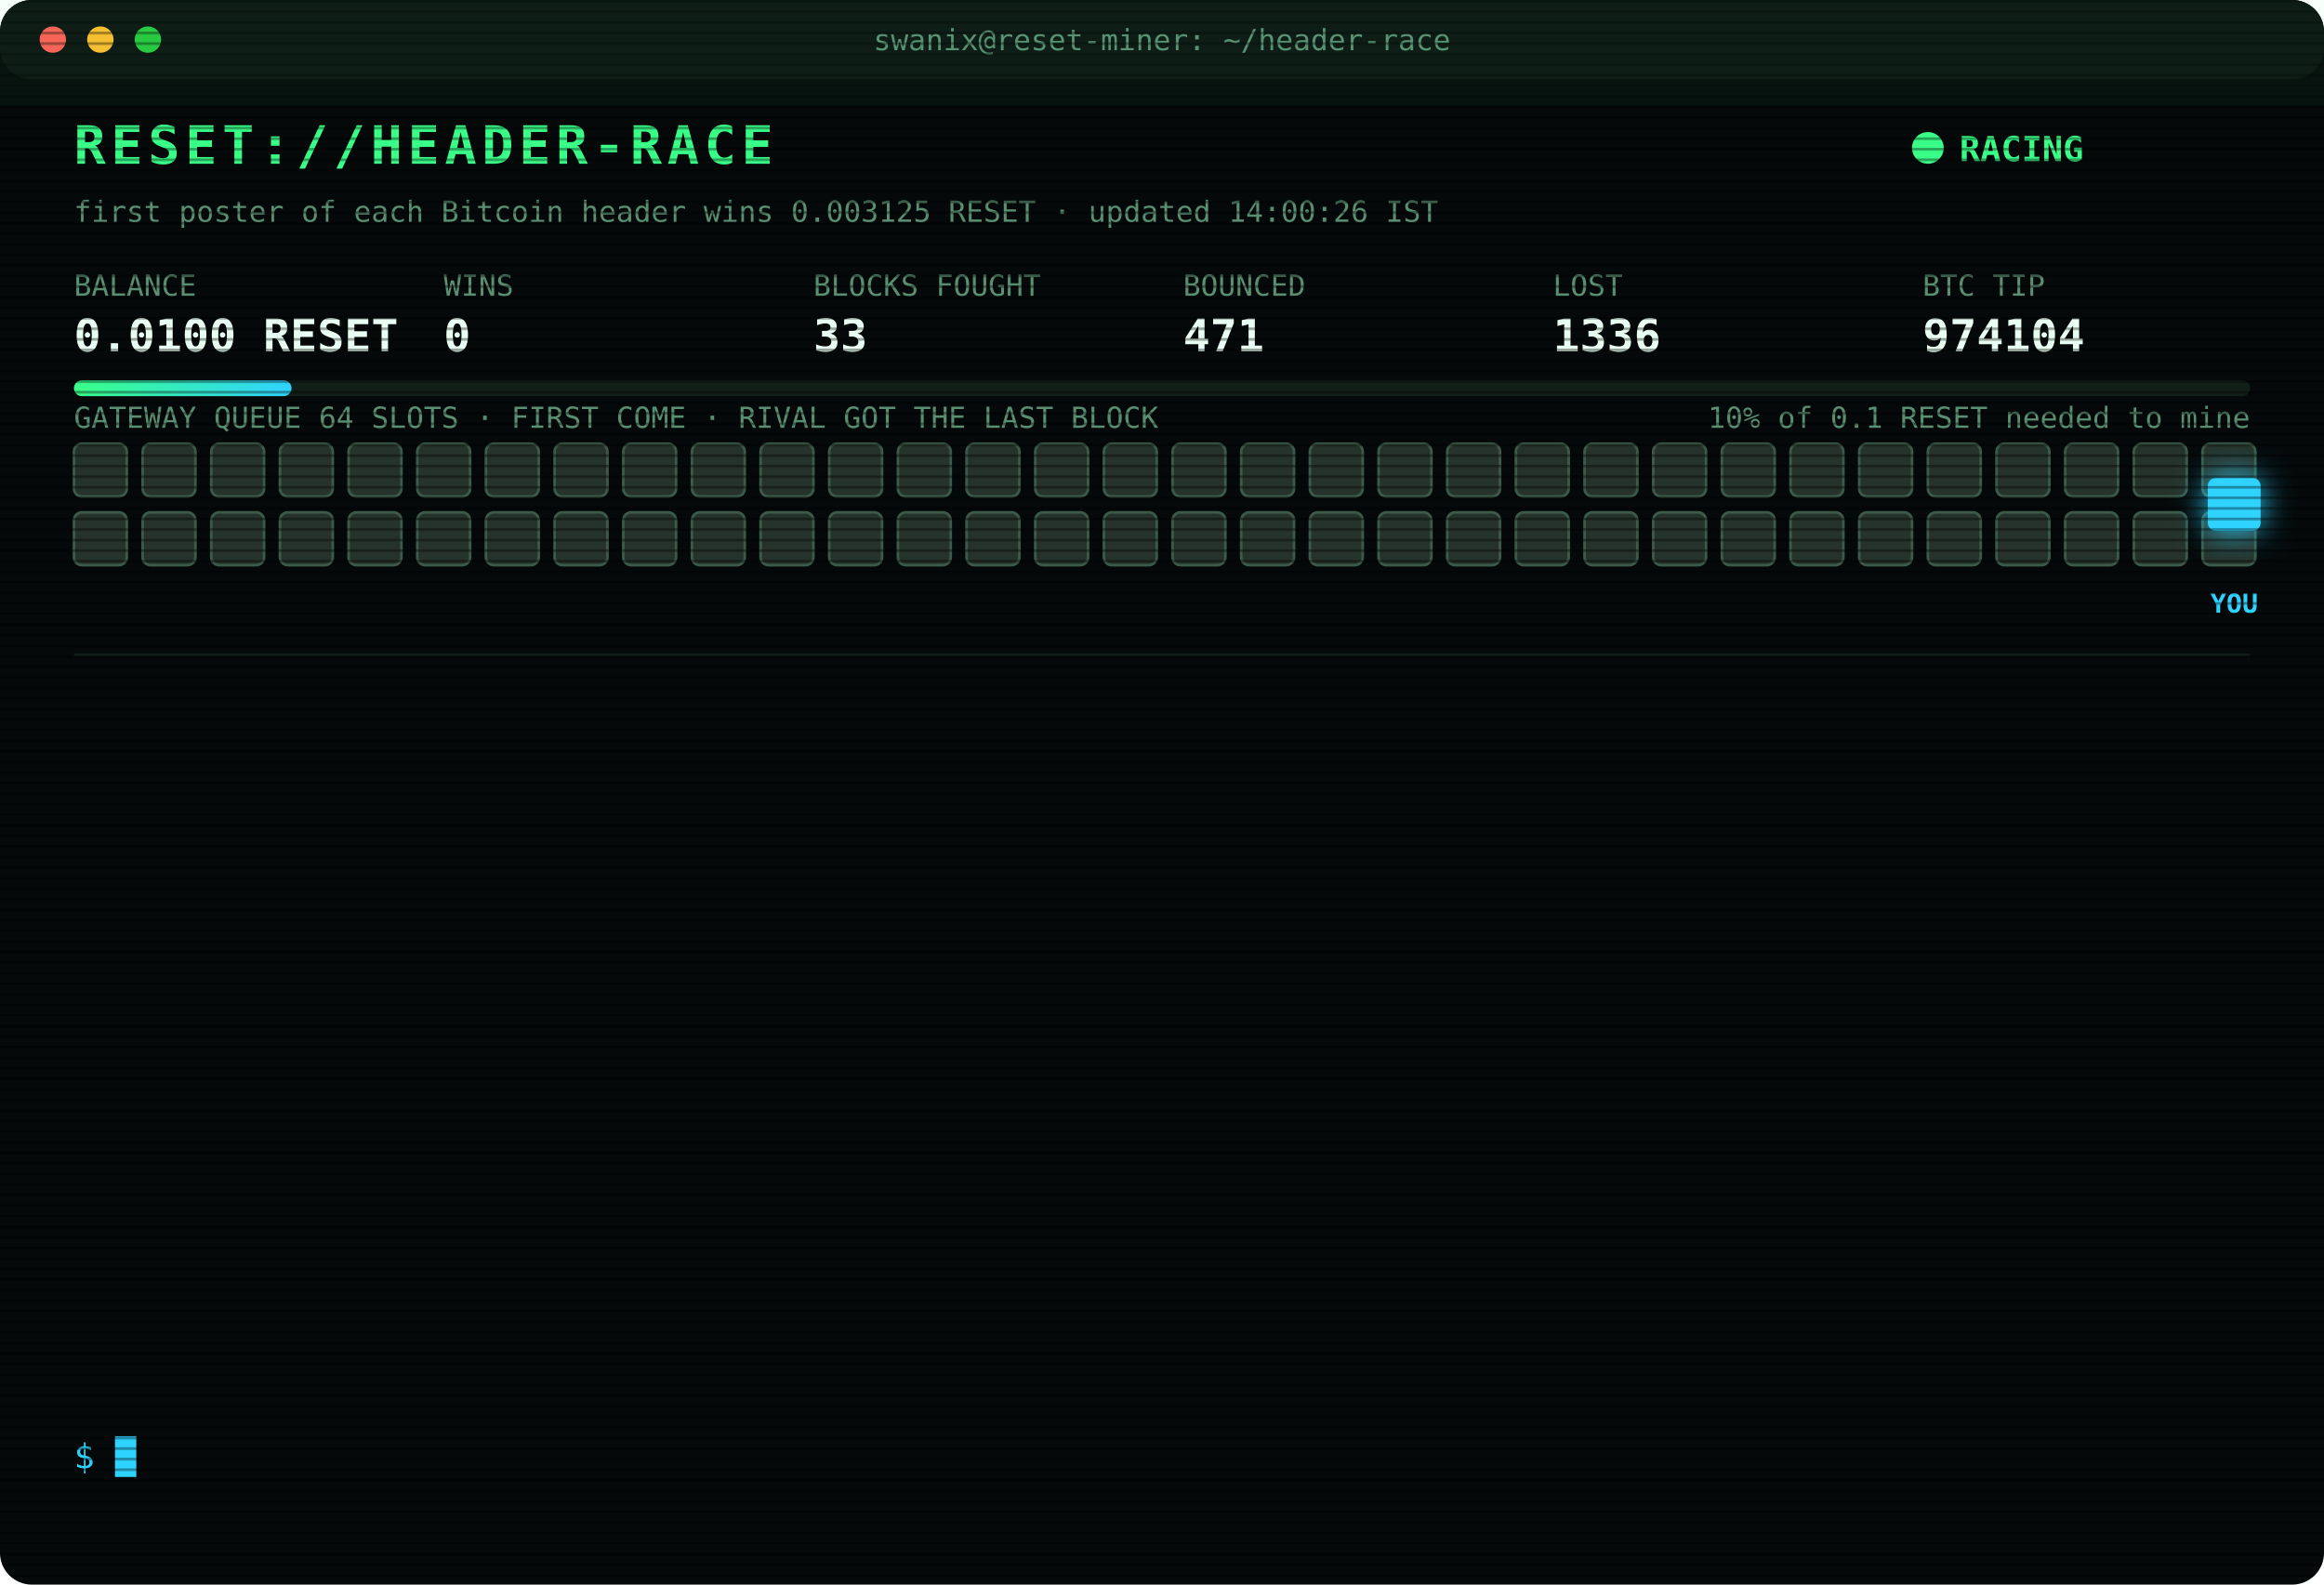
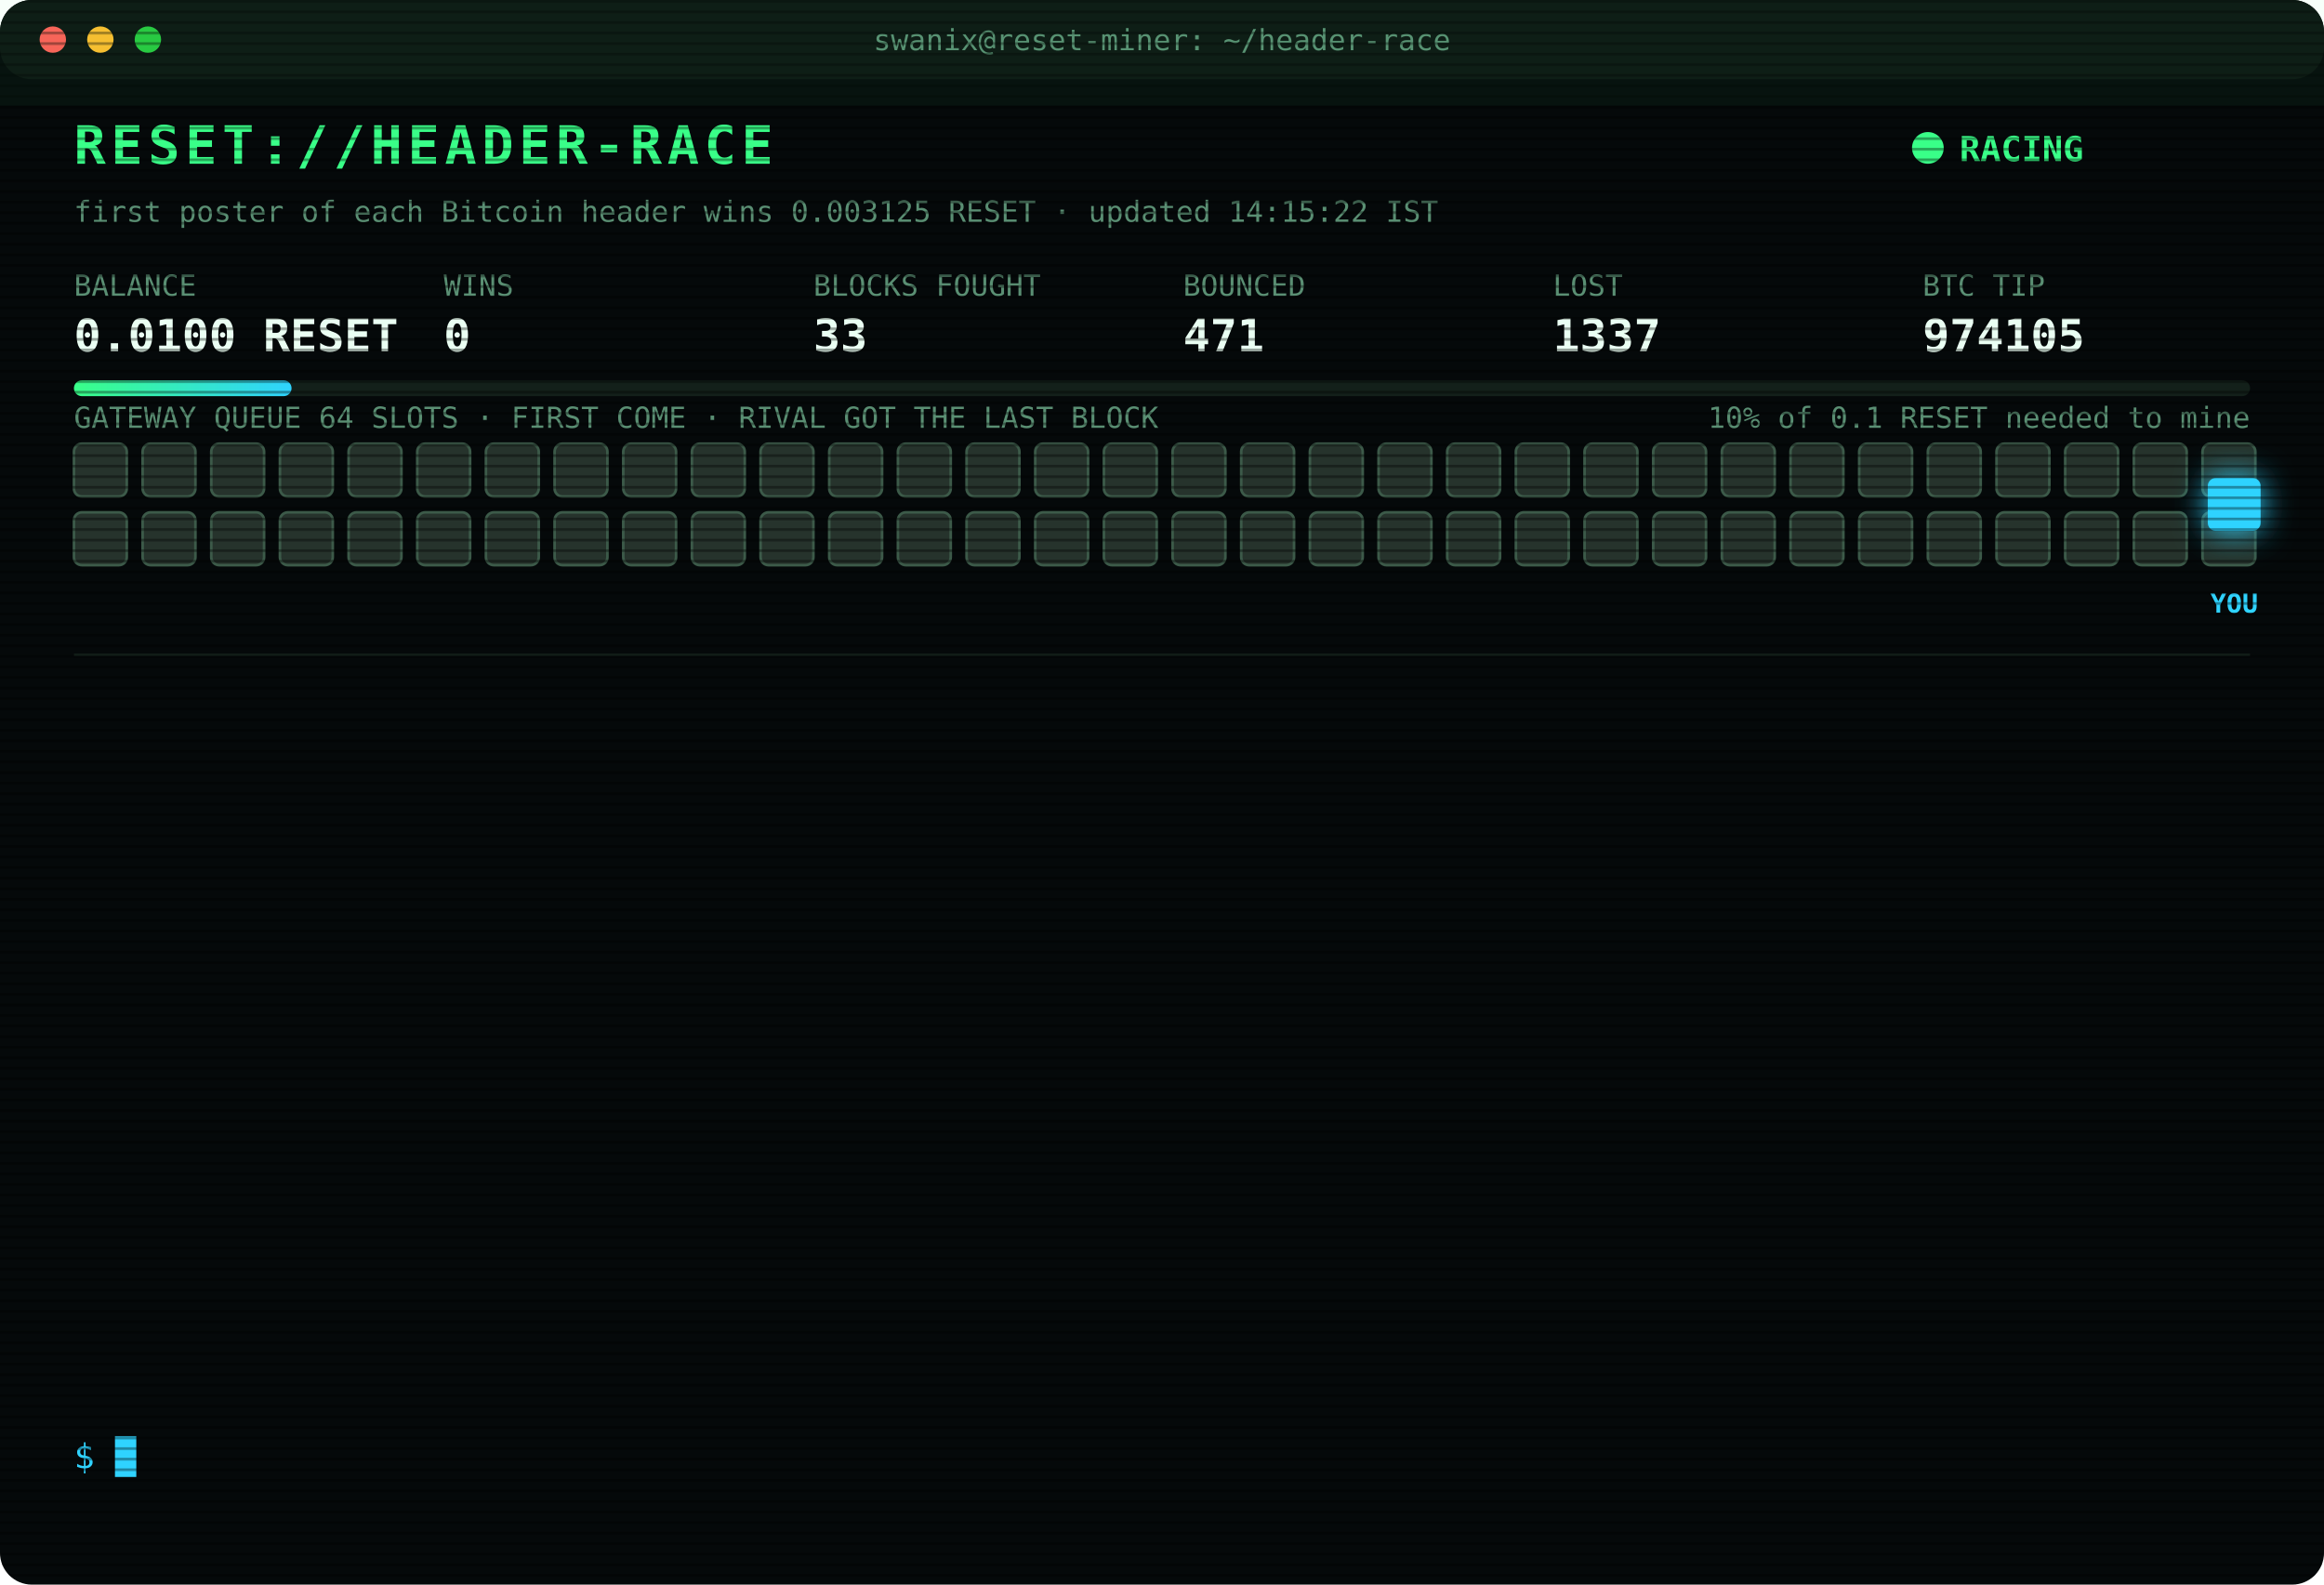
<svg xmlns="http://www.w3.org/2000/svg" width="880" height="600" viewBox="0 0 880 600" font-family="ui-monospace,SFMono-Regular,Menlo,Consolas,monospace">
  <style>
text{font-size:13px;fill:#7CFFB2}
.title{font-size:20px;font-weight:700;fill:#39FF88;letter-spacing:2px;animation:glitch 3s infinite steps(1)}
.sub{fill:#2fd3ff}.k{fill:#5a8f73;font-size:11px}.v{font-size:17px;font-weight:700;fill:#eafff3}
.ts{fill:#3f6b56}.boot{fill:#2fd3ff}.dim{fill:#5a8f73}.bad{fill:#ff4d6d}.warn{fill:#ffd23f}.mag{fill:#ff5cf0}.win{fill:#39FF88;font-weight:700}
.tag{font-size:10px;fill:#2fd3ff;font-weight:700}
.rival{fill:#26332c;stroke:#3c5a49;animation:jam 1.2s infinite alternate}
.idle{fill:#141c18;stroke:#22302a;animation:breathe 4s infinite}
.me{fill:#2fd3ff;filter:drop-shadow(0 0 6px #2fd3ff)}
.hover{animation:nudge 1.1s infinite ease-in-out}.bounce{animation:kick 1.4s infinite}
.ln{opacity:0;animation:in .4s forwards}
.cur{animation:blink 1s infinite steps(1)}
.scan{animation:scan 6s infinite linear}
.led{animation:blink 1.4s infinite}
@keyframes in{from{opacity:0;transform:translateX(-6px)}to{opacity:1;transform:none}}
@keyframes blink{50%{opacity:0}}
@keyframes jam{to{fill:#33463b}}
@keyframes breathe{50%{opacity:.4}}
@keyframes nudge{50%{transform:translateX(-10px)}}
@keyframes kick{0%,100%{transform:none}30%{transform:translateX(-14px)}55%{transform:translateX(10px) translateY(-6px)}}
@keyframes glitch{0%,92%{transform:none}93%{transform:translateX(2px);fill:#ff4d6d}95%{transform:translateX(-2px);fill:#2fd3ff}97%{transform:none}}
@keyframes scan{from{transform:translateY(-40px)}to{transform:translateY(600px)}}
</style>
  <defs>
    <pattern id="sl" width="4" height="4" patternUnits="userSpaceOnUse">
      <rect width="4" height="1" fill="#000" opacity=".35" />
    </pattern>
    <linearGradient id="bar">
      <stop offset="0" stop-color="#39FF88" />
      <stop offset="1" stop-color="#2fd3ff" />
    </linearGradient>
  </defs>
  <rect width="880" height="600" rx="12" fill="#05090a" />
  <rect width="880" height="30" rx="12" fill="#0d1512" />
  <circle cx="20" cy="15" r="5" fill="#ff5f57" />
  <circle cx="38" cy="15" r="5" fill="#febc2e" />
  <circle cx="56" cy="15" r="5" fill="#28c840" />
  <text x="440" y="19" text-anchor="middle" class="k">swanix@reset-miner: ~/header-race</text>
  <text x="28" y="62" class="title">RESET://HEADER-RACE</text>
  <circle class="led" cx="730" cy="56" r="6" fill="#39FF88" />
  <text x="742" y="61" class="win">RACING</text>
-   <text x="28" y="84" class="k">first poster of each Bitcoin header wins 0.003125 RESET · updated 14:00:26 IST</text>
+   <text x="28" y="84" class="k">first poster of each Bitcoin header wins 0.003125 RESET · updated 14:15:22 IST</text>
  <text x="28" y="112" class="k">BALANCE</text>
  <text x="28" y="133" class="v">0.0100 RESET</text>
  <text x="168" y="112" class="k">WINS</text>
  <text x="168" y="133" class="v">0</text>
  <text x="308" y="112" class="k">BLOCKS FOUGHT</text>
  <text x="308" y="133" class="v">33</text>
  <text x="448" y="112" class="k">BOUNCED</text>
  <text x="448" y="133" class="v">471</text>
  <text x="588" y="112" class="k">LOST</text>
-   <text x="588" y="133" class="v">1336</text>
+   <text x="588" y="133" class="v">1337</text>
  <text x="728" y="112" class="k">BTC TIP</text>
-   <text x="728" y="133" class="v">974104</text>
+   <text x="728" y="133" class="v">974105</text>
  <rect x="28" y="144" width="824" height="6" rx="3" fill="#13201a" />
  <rect x="28" y="144" width="82.4" height="6" rx="3" fill="url(#bar)" />
  <text x="852" y="162" text-anchor="end" class="k">10% of 0.1 RESET needed to mine</text>
  <text x="28" y="162" class="k">GATEWAY QUEUE 64 SLOTS · FIRST COME · RIVAL GOT THE LAST BLOCK</text>
  <rect class="rival" x="28" y="168" width="20" height="20" rx="3" style="animation-delay:0.00s" />
  <rect class="rival" x="54" y="168" width="20" height="20" rx="3" style="animation-delay:0.05s" />
  <rect class="rival" x="80" y="168" width="20" height="20" rx="3" style="animation-delay:0.10s" />
  <rect class="rival" x="106" y="168" width="20" height="20" rx="3" style="animation-delay:0.15s" />
  <rect class="rival" x="132" y="168" width="20" height="20" rx="3" style="animation-delay:0.20s" />
  <rect class="rival" x="158" y="168" width="20" height="20" rx="3" style="animation-delay:0.25s" />
  <rect class="rival" x="184" y="168" width="20" height="20" rx="3" style="animation-delay:0.30s" />
  <rect class="rival" x="210" y="168" width="20" height="20" rx="3" style="animation-delay:0.35s" />
  <rect class="rival" x="236" y="168" width="20" height="20" rx="3" style="animation-delay:0.40s" />
  <rect class="rival" x="262" y="168" width="20" height="20" rx="3" style="animation-delay:0.45s" />
  <rect class="rival" x="288" y="168" width="20" height="20" rx="3" style="animation-delay:0.50s" />
  <rect class="rival" x="314" y="168" width="20" height="20" rx="3" style="animation-delay:0.55s" />
  <rect class="rival" x="340" y="168" width="20" height="20" rx="3" style="animation-delay:0.60s" />
  <rect class="rival" x="366" y="168" width="20" height="20" rx="3" style="animation-delay:0.65s" />
  <rect class="rival" x="392" y="168" width="20" height="20" rx="3" style="animation-delay:0.70s" />
  <rect class="rival" x="418" y="168" width="20" height="20" rx="3" style="animation-delay:0.75s" />
  <rect class="rival" x="444" y="168" width="20" height="20" rx="3" style="animation-delay:0.80s" />
  <rect class="rival" x="470" y="168" width="20" height="20" rx="3" style="animation-delay:0.85s" />
  <rect class="rival" x="496" y="168" width="20" height="20" rx="3" style="animation-delay:0.90s" />
  <rect class="rival" x="522" y="168" width="20" height="20" rx="3" style="animation-delay:0.95s" />
  <rect class="rival" x="548" y="168" width="20" height="20" rx="3" style="animation-delay:1.00s" />
  <rect class="rival" x="574" y="168" width="20" height="20" rx="3" style="animation-delay:1.05s" />
  <rect class="rival" x="600" y="168" width="20" height="20" rx="3" style="animation-delay:1.10s" />
  <rect class="rival" x="626" y="168" width="20" height="20" rx="3" style="animation-delay:1.15s" />
  <rect class="rival" x="652" y="168" width="20" height="20" rx="3" style="animation-delay:1.20s" />
  <rect class="rival" x="678" y="168" width="20" height="20" rx="3" style="animation-delay:1.25s" />
  <rect class="rival" x="704" y="168" width="20" height="20" rx="3" style="animation-delay:1.30s" />
  <rect class="rival" x="730" y="168" width="20" height="20" rx="3" style="animation-delay:1.35s" />
  <rect class="rival" x="756" y="168" width="20" height="20" rx="3" style="animation-delay:1.40s" />
  <rect class="rival" x="782" y="168" width="20" height="20" rx="3" style="animation-delay:1.45s" />
  <rect class="rival" x="808" y="168" width="20" height="20" rx="3" style="animation-delay:1.50s" />
  <rect class="rival" x="834" y="168" width="20" height="20" rx="3" style="animation-delay:1.55s" />
  <rect class="rival" x="28" y="194" width="20" height="20" rx="3" style="animation-delay:1.60s" />
  <rect class="rival" x="54" y="194" width="20" height="20" rx="3" style="animation-delay:1.65s" />
  <rect class="rival" x="80" y="194" width="20" height="20" rx="3" style="animation-delay:1.70s" />
  <rect class="rival" x="106" y="194" width="20" height="20" rx="3" style="animation-delay:1.75s" />
  <rect class="rival" x="132" y="194" width="20" height="20" rx="3" style="animation-delay:1.80s" />
  <rect class="rival" x="158" y="194" width="20" height="20" rx="3" style="animation-delay:1.85s" />
  <rect class="rival" x="184" y="194" width="20" height="20" rx="3" style="animation-delay:1.90s" />
  <rect class="rival" x="210" y="194" width="20" height="20" rx="3" style="animation-delay:1.95s" />
  <rect class="rival" x="236" y="194" width="20" height="20" rx="3" style="animation-delay:2.00s" />
  <rect class="rival" x="262" y="194" width="20" height="20" rx="3" style="animation-delay:2.05s" />
  <rect class="rival" x="288" y="194" width="20" height="20" rx="3" style="animation-delay:2.10s" />
  <rect class="rival" x="314" y="194" width="20" height="20" rx="3" style="animation-delay:2.15s" />
  <rect class="rival" x="340" y="194" width="20" height="20" rx="3" style="animation-delay:2.20s" />
  <rect class="rival" x="366" y="194" width="20" height="20" rx="3" style="animation-delay:2.25s" />
  <rect class="rival" x="392" y="194" width="20" height="20" rx="3" style="animation-delay:2.30s" />
  <rect class="rival" x="418" y="194" width="20" height="20" rx="3" style="animation-delay:2.35s" />
  <rect class="rival" x="444" y="194" width="20" height="20" rx="3" style="animation-delay:2.40s" />
  <rect class="rival" x="470" y="194" width="20" height="20" rx="3" style="animation-delay:2.45s" />
  <rect class="rival" x="496" y="194" width="20" height="20" rx="3" style="animation-delay:2.50s" />
  <rect class="rival" x="522" y="194" width="20" height="20" rx="3" style="animation-delay:2.55s" />
  <rect class="rival" x="548" y="194" width="20" height="20" rx="3" style="animation-delay:2.60s" />
  <rect class="rival" x="574" y="194" width="20" height="20" rx="3" style="animation-delay:2.65s" />
  <rect class="rival" x="600" y="194" width="20" height="20" rx="3" style="animation-delay:2.70s" />
  <rect class="rival" x="626" y="194" width="20" height="20" rx="3" style="animation-delay:2.75s" />
  <rect class="rival" x="652" y="194" width="20" height="20" rx="3" style="animation-delay:2.80s" />
  <rect class="rival" x="678" y="194" width="20" height="20" rx="3" style="animation-delay:2.85s" />
  <rect class="rival" x="704" y="194" width="20" height="20" rx="3" style="animation-delay:2.90s" />
  <rect class="rival" x="730" y="194" width="20" height="20" rx="3" style="animation-delay:2.95s" />
  <rect class="rival" x="756" y="194" width="20" height="20" rx="3" style="animation-delay:3.00s" />
  <rect class="rival" x="782" y="194" width="20" height="20" rx="3" style="animation-delay:3.05s" />
  <rect class="rival" x="808" y="194" width="20" height="20" rx="3" style="animation-delay:3.10s" />
  <rect class="rival" x="834" y="194" width="20" height="20" rx="3" style="animation-delay:3.15s" />
  <g class="hover">
    <rect class="me" x="836" y="181" width="20" height="20" rx="3" />
    <text class="tag" x="846" y="232" text-anchor="middle">YOU</text>
  </g>
  <line x1="28" x2="852" y1="248" y2="248" stroke="#13201a" />
  <g class="ln" style="animation-delay:0.40s">
-     <text x="28" y="270" class="ts">12:16:36</text>
-     <text x="104" y="270" class="bad">[LOST] #974093 taken by a rival miner</text>
+     <text x="28" y="270" class="ts">12:29:56</text>
+     <text x="104" y="270" class="bad">[LOST] #974094 taken by a rival miner</text>
  </g>
  <g class="ln" style="animation-delay:0.65s">
-     <text x="28" y="292" class="ts">12:29:56</text>
-     <text x="104" y="292" class="bad">[LOST] #974094 taken by a rival miner</text>
+     <text x="28" y="292" class="ts">12:40:07</text>
+     <text x="104" y="292" class="bad">[LOST] #974095 taken by a rival miner</text>
  </g>
  <g class="ln" style="animation-delay:0.90s">
-     <text x="28" y="314" class="ts">12:40:07</text>
-     <text x="104" y="314" class="bad">[LOST] #974095 taken by a rival miner</text>
+     <text x="28" y="314" class="ts">12:41:05</text>
+     <text x="104" y="314" class="bad">[LOST] #974096 taken by a rival miner</text>
  </g>
  <g class="ln" style="animation-delay:1.15s">
-     <text x="28" y="336" class="ts">12:41:05</text>
-     <text x="104" y="336" class="bad">[LOST] #974096 taken by a rival miner</text>
+     <text x="28" y="336" class="ts">12:46:36</text>
+     <text x="104" y="336" class="bad">[LOST] #974097 taken by a rival miner</text>
  </g>
  <g class="ln" style="animation-delay:1.40s">
-     <text x="28" y="358" class="ts">12:46:36</text>
-     <text x="104" y="358" class="bad">[LOST] #974097 taken by a rival miner</text>
+     <text x="28" y="358" class="ts">12:49:54</text>
+     <text x="104" y="358" class="bad">[LOST] #974098 taken by a rival miner</text>
  </g>
  <g class="ln" style="animation-delay:1.65s">
-     <text x="28" y="380" class="ts">12:49:54</text>
-     <text x="104" y="380" class="bad">[LOST] #974098 taken by a rival miner</text>
+     <text x="28" y="380" class="ts">13:01:06</text>
+     <text x="104" y="380" class="bad">[LOST] #974099 taken by a rival miner</text>
  </g>
  <g class="ln" style="animation-delay:1.90s">
-     <text x="28" y="402" class="ts">13:01:06</text>
-     <text x="104" y="402" class="bad">[LOST] #974099 taken by a rival miner</text>
+     <text x="28" y="402" class="ts">13:03:43</text>
+     <text x="104" y="402" class="bad">[GATEWAY DOWN] no response · 5001ms</text>
  </g>
  <g class="ln" style="animation-delay:2.15s">
-     <text x="28" y="424" class="ts">13:03:43</text>
-     <text x="104" y="424" class="bad">[GATEWAY DOWN] no response · 5001ms</text>
+     <text x="28" y="424" class="ts">13:04:22</text>
+     <text x="104" y="424" class="bad">[LOST] #974100 taken by a rival miner</text>
  </g>
  <g class="ln" style="animation-delay:2.40s">
-     <text x="28" y="446" class="ts">13:04:22</text>
-     <text x="104" y="446" class="bad">[LOST] #974100 taken by a rival miner</text>
+     <text x="28" y="446" class="ts">13:12:13</text>
+     <text x="104" y="446" class="bad">[LOST] #974101 taken by a rival miner</text>
  </g>
  <g class="ln" style="animation-delay:2.65s">
-     <text x="28" y="468" class="ts">13:12:13</text>
-     <text x="104" y="468" class="bad">[LOST] #974101 taken by a rival miner</text>
+     <text x="28" y="468" class="ts">13:40:12</text>
+     <text x="104" y="468" class="bad">[LOST] #974102 taken by a rival miner</text>
  </g>
  <g class="ln" style="animation-delay:2.90s">
-     <text x="28" y="490" class="ts">13:40:12</text>
-     <text x="104" y="490" class="bad">[LOST] #974102 taken by a rival miner</text>
+     <text x="28" y="490" class="ts">13:52:53</text>
+     <text x="104" y="490" class="bad">[LOST] #974103 taken by a rival miner</text>
  </g>
  <g class="ln" style="animation-delay:3.15s">
-     <text x="28" y="512" class="ts">13:52:53</text>
-     <text x="104" y="512" class="bad">[LOST] #974103 taken by a rival miner</text>
+     <text x="28" y="512" class="ts">13:55:03</text>
+     <text x="104" y="512" class="bad">[LOST] #974104 taken by a rival miner</text>
  </g>
  <g class="ln" style="animation-delay:3.40s">
-     <text x="28" y="534" class="ts">13:55:03</text>
-     <text x="104" y="534" class="bad">[LOST] #974104 taken by a rival miner</text>
+     <text x="28" y="534" class="ts">14:15:22</text>
+     <text x="104" y="534" class="bad">[LOST] #974105 taken by a rival miner</text>
  </g>
  <text x="28" y="556" class="sub">$ <tspan class="cur">█</tspan>
  </text>
  <rect width="880" height="600" rx="12" fill="url(#sl)" pointer-events="none" />
  <rect class="scan" width="880" height="40" fill="#39FF88" opacity=".04" />
</svg>
